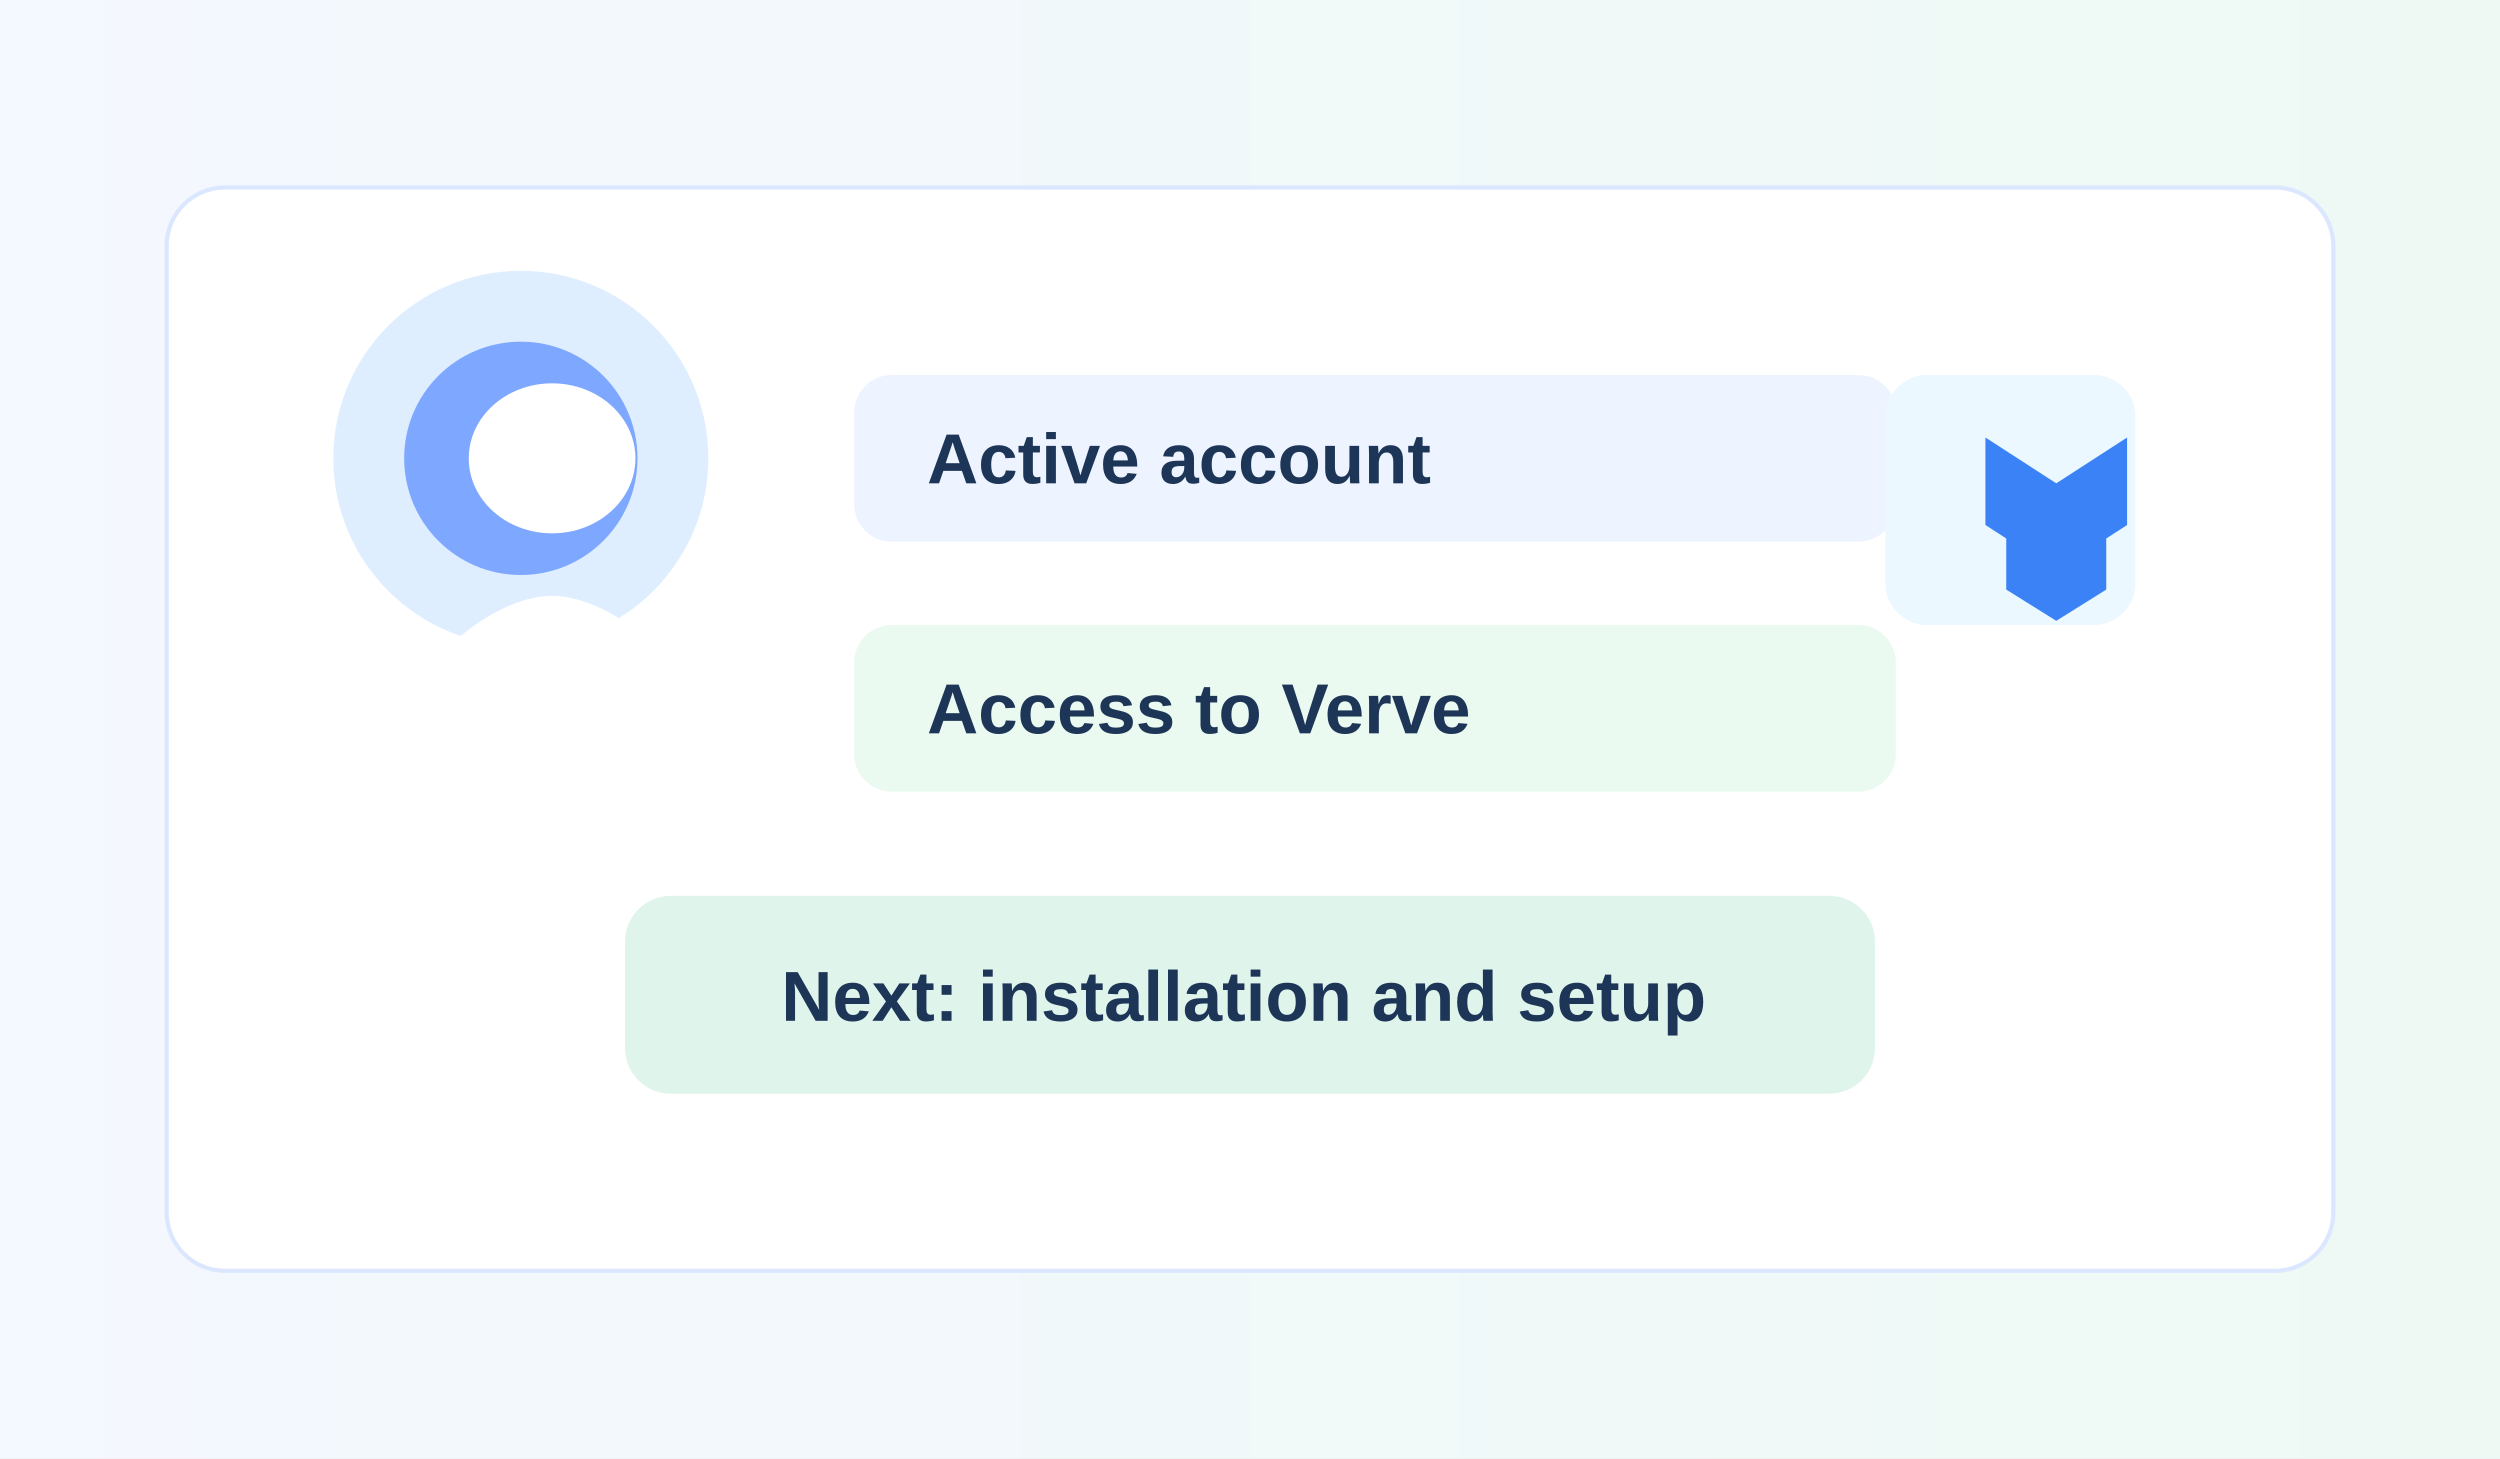
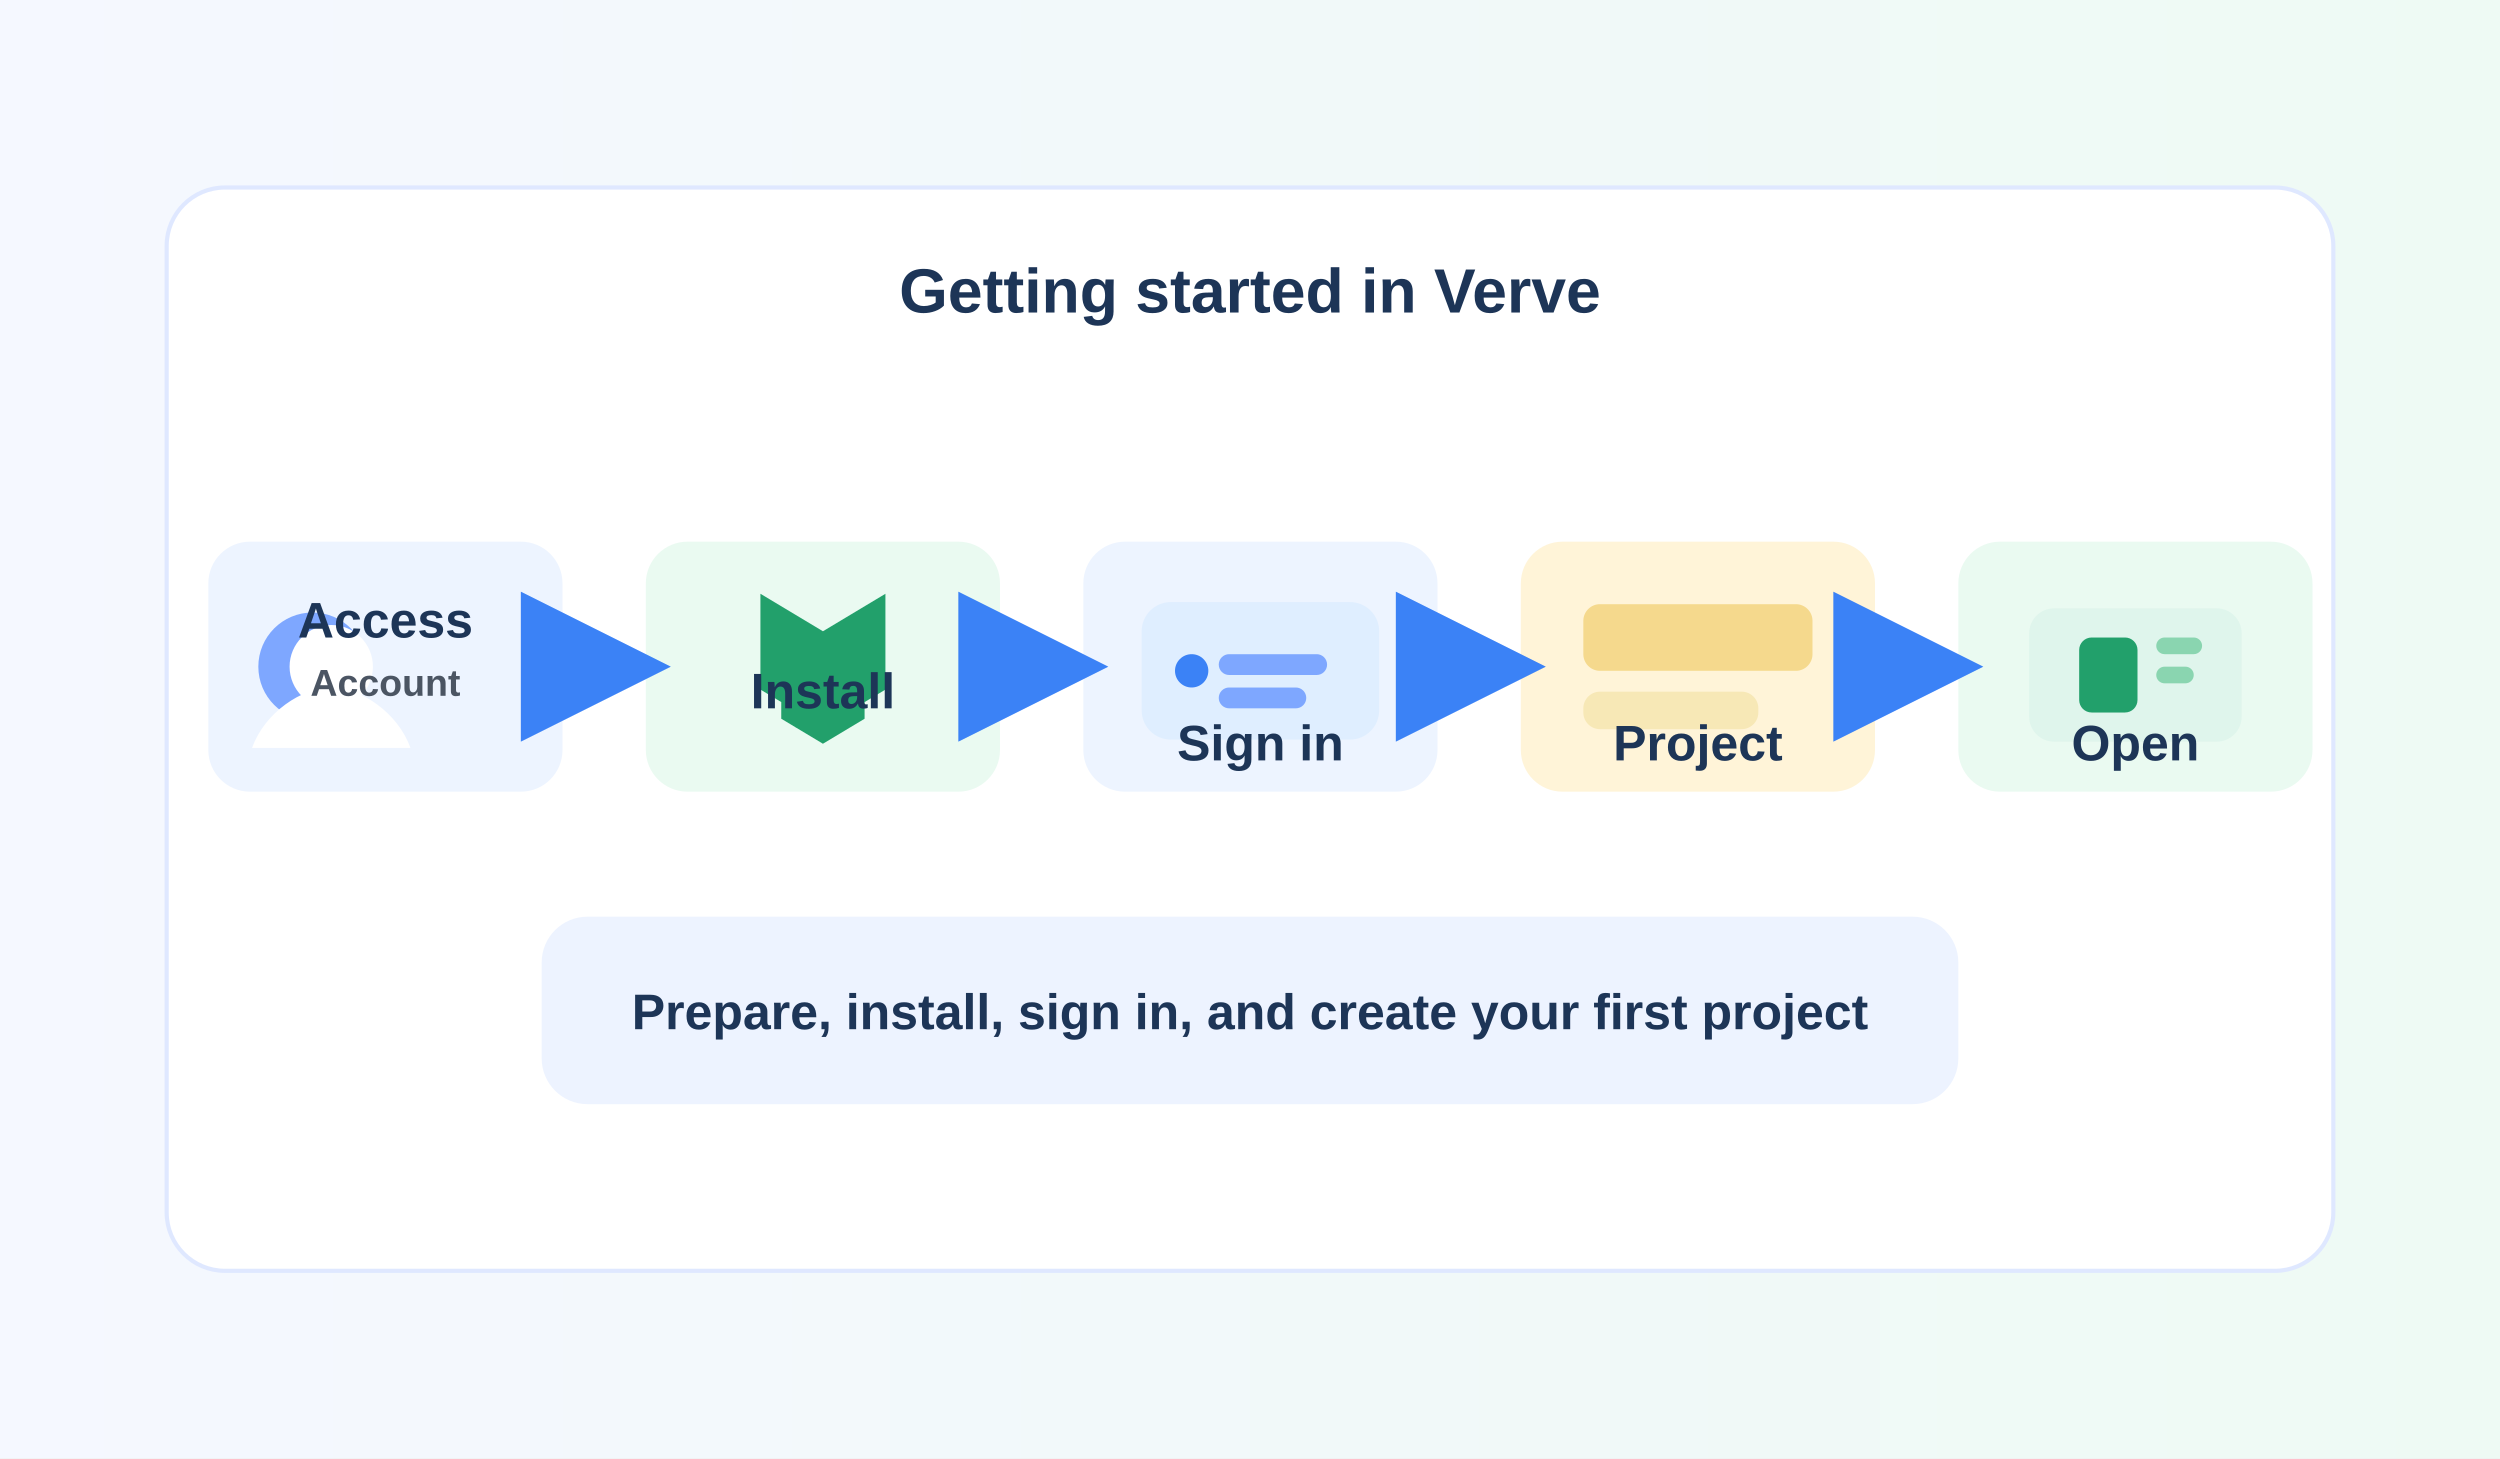
<svg xmlns="http://www.w3.org/2000/svg" width="1200" height="700" viewBox="0 0 1200 700" role="img" aria-labelledby="title desc">
  <defs>
    <linearGradient id="bg" x1="0" x2="1">
-       <stop offset="0%" stop-color="#f4f8ff" />
-       <stop offset="100%" stop-color="#eef9f4" />
+       <stop offset="0%" stop-color="#f5f8ff" />
+       <stop offset="100%" stop-color="#eefaf4" />
    </linearGradient>
+     <marker id="arrow" markerWidth="12" markerHeight="12" refX="10" refY="6" orient="auto">
+       <path d="M0,0 L12,6 L0,12 z" fill="#3b82f6" />
+     </marker>
+     <style>
+       .title { font: 700 30px Arial, sans-serif; fill: #1d3557; }
+       .step { font: 700 24px Arial, sans-serif; fill: #1d3557; }
+       .small { font: 600 18px Arial, sans-serif; fill: #4b5563; }
+     </style>
  </defs>
  <rect width="1200" height="700" fill="url(#bg)" />
-   <rect x="80" y="90" width="1040" height="520" rx="28" fill="#ffffff" stroke="#dbe7ff" stroke-width="2" />
-   <circle cx="250" cy="220" r="90" fill="#dfeeff" />
-   <circle cx="250" cy="220" r="56" fill="#7ea7ff" />
-   <path d="M225 220c0-20 18-36 40-36s40 16 40 36-18 36-40 36-40-16-40-36zm-32 124c10-30 46-58 72-58s62 28 72 58" fill="#ffffff" />
-   <rect x="410" y="180" width="500" height="80" rx="18" fill="#edf3ff" />
-   <text x="445" y="232" font-size="34" fill="#1d3557" font-family="Arial, sans-serif" font-weight="700">Active account</text>
-   <rect x="410" y="300" width="500" height="80" rx="18" fill="#eafaf1" />
-   <text x="445" y="352" font-size="34" fill="#1d3557" font-family="Arial, sans-serif" font-weight="700">Access to Verve</text>
-   <rect x="300" y="430" width="600" height="95" rx="22" fill="#dff5ec" />
-   <text x="375" y="490" font-size="34" fill="#1d3557" font-family="Arial, sans-serif" font-weight="700">Next: installation and setup</text>
-   <g transform="translate(905 180)">
-     <rect x="0" y="0" width="120" height="120" rx="20" fill="#ebf8ff" />
-     <path d="M48 30v42l34 22 34-22V30L82 52 48 30zm34 59l-24-15v29l24 15 24-15v-29l-24 15z" fill="#3b82f6" />
+   <rect x="80" y="90" width="1040" height="520" rx="28" fill="#ffffff" stroke="#dfe8ff" stroke-width="2" />
+   <text x="600" y="150" text-anchor="middle" class="title">Getting started in Verve</text>
+   <g>
+     <rect x="100" y="260" width="170" height="120" rx="20" fill="#edf4ff" />
+     <circle cx="150" cy="320" r="26" fill="#7ea7ff" />
+     <path d="M139 320c0-11 9-20 20-20s20 9 20 20-9 20-20 20-20-9-20-20zm-18 39c6-17 24-29 38-29s32 12 38 29" fill="#ffffff" />
+     <text x="185" y="306" text-anchor="middle" class="step">Access</text>
+     <text x="185" y="334" text-anchor="middle" class="small">Account</text>
  </g>
+   <g>
+     <rect x="310" y="260" width="170" height="120" rx="20" fill="#eafaf1" />
+     <path d="M365 285v46l30 18 30-18v-46l-30 18-30-18zm30 44l-20-12v28l20 12 20-12v-28l-20 12z" fill="#22a06b" />
+     <text x="395" y="340" text-anchor="middle" class="step">Install</text>
+   </g>
+   <g>
+     <rect x="520" y="260" width="170" height="120" rx="20" fill="#edf4ff" />
+     <rect x="548" y="289" width="114" height="66" rx="14" fill="#dfeeff" />
+     <circle cx="572" cy="322" r="8" fill="#3b82f6" />
+     <rect x="585" y="314" width="52" height="10" rx="5" fill="#7ea7ff" />
+     <rect x="585" y="330" width="42" height="10" rx="5" fill="#7ea7ff" />
+     <text x="605" y="365" text-anchor="middle" class="step">Sign in</text>
+   </g>
+   <g>
+     <rect x="730" y="260" width="170" height="120" rx="20" fill="#fff4d8" />
+     <rect x="760" y="290" width="110" height="32" rx="8" fill="#f5d98d" />
+     <rect x="760" y="332" width="84" height="18" rx="8" fill="#f7e8b6" />
+     <text x="815" y="365" text-anchor="middle" class="step">Project</text>
+   </g>
+   <g>
+     <rect x="940" y="260" width="170" height="120" rx="20" fill="#eafaf1" />
+     <rect x="974" y="292" width="102" height="64" rx="12" fill="#dff5ec" />
+     <rect x="998" y="306" width="28" height="36" rx="6" fill="#22a06b" />
+     <rect x="1035" y="306" width="22" height="8" rx="4" fill="#8ad5b0" />
+     <rect x="1035" y="320" width="18" height="8" rx="4" fill="#8ad5b0" />
+     <text x="1025" y="365" text-anchor="middle" class="step">Open</text>
+   </g>
+   <path d="M270 320h40" stroke="#3b82f6" stroke-width="6" fill="none" marker-end="url(#arrow)" />
+   <path d="M480 320h40" stroke="#3b82f6" stroke-width="6" fill="none" marker-end="url(#arrow)" />
+   <path d="M690 320h40" stroke="#3b82f6" stroke-width="6" fill="none" marker-end="url(#arrow)" />
+   <path d="M900 320h40" stroke="#3b82f6" stroke-width="6" fill="none" marker-end="url(#arrow)" />
+   <rect x="260" y="440" width="680" height="90" rx="22" fill="#edf3ff" />
+   <text x="600" y="494" text-anchor="middle" class="step">Prepare, install, sign in, and create your first project</text>
</svg>
